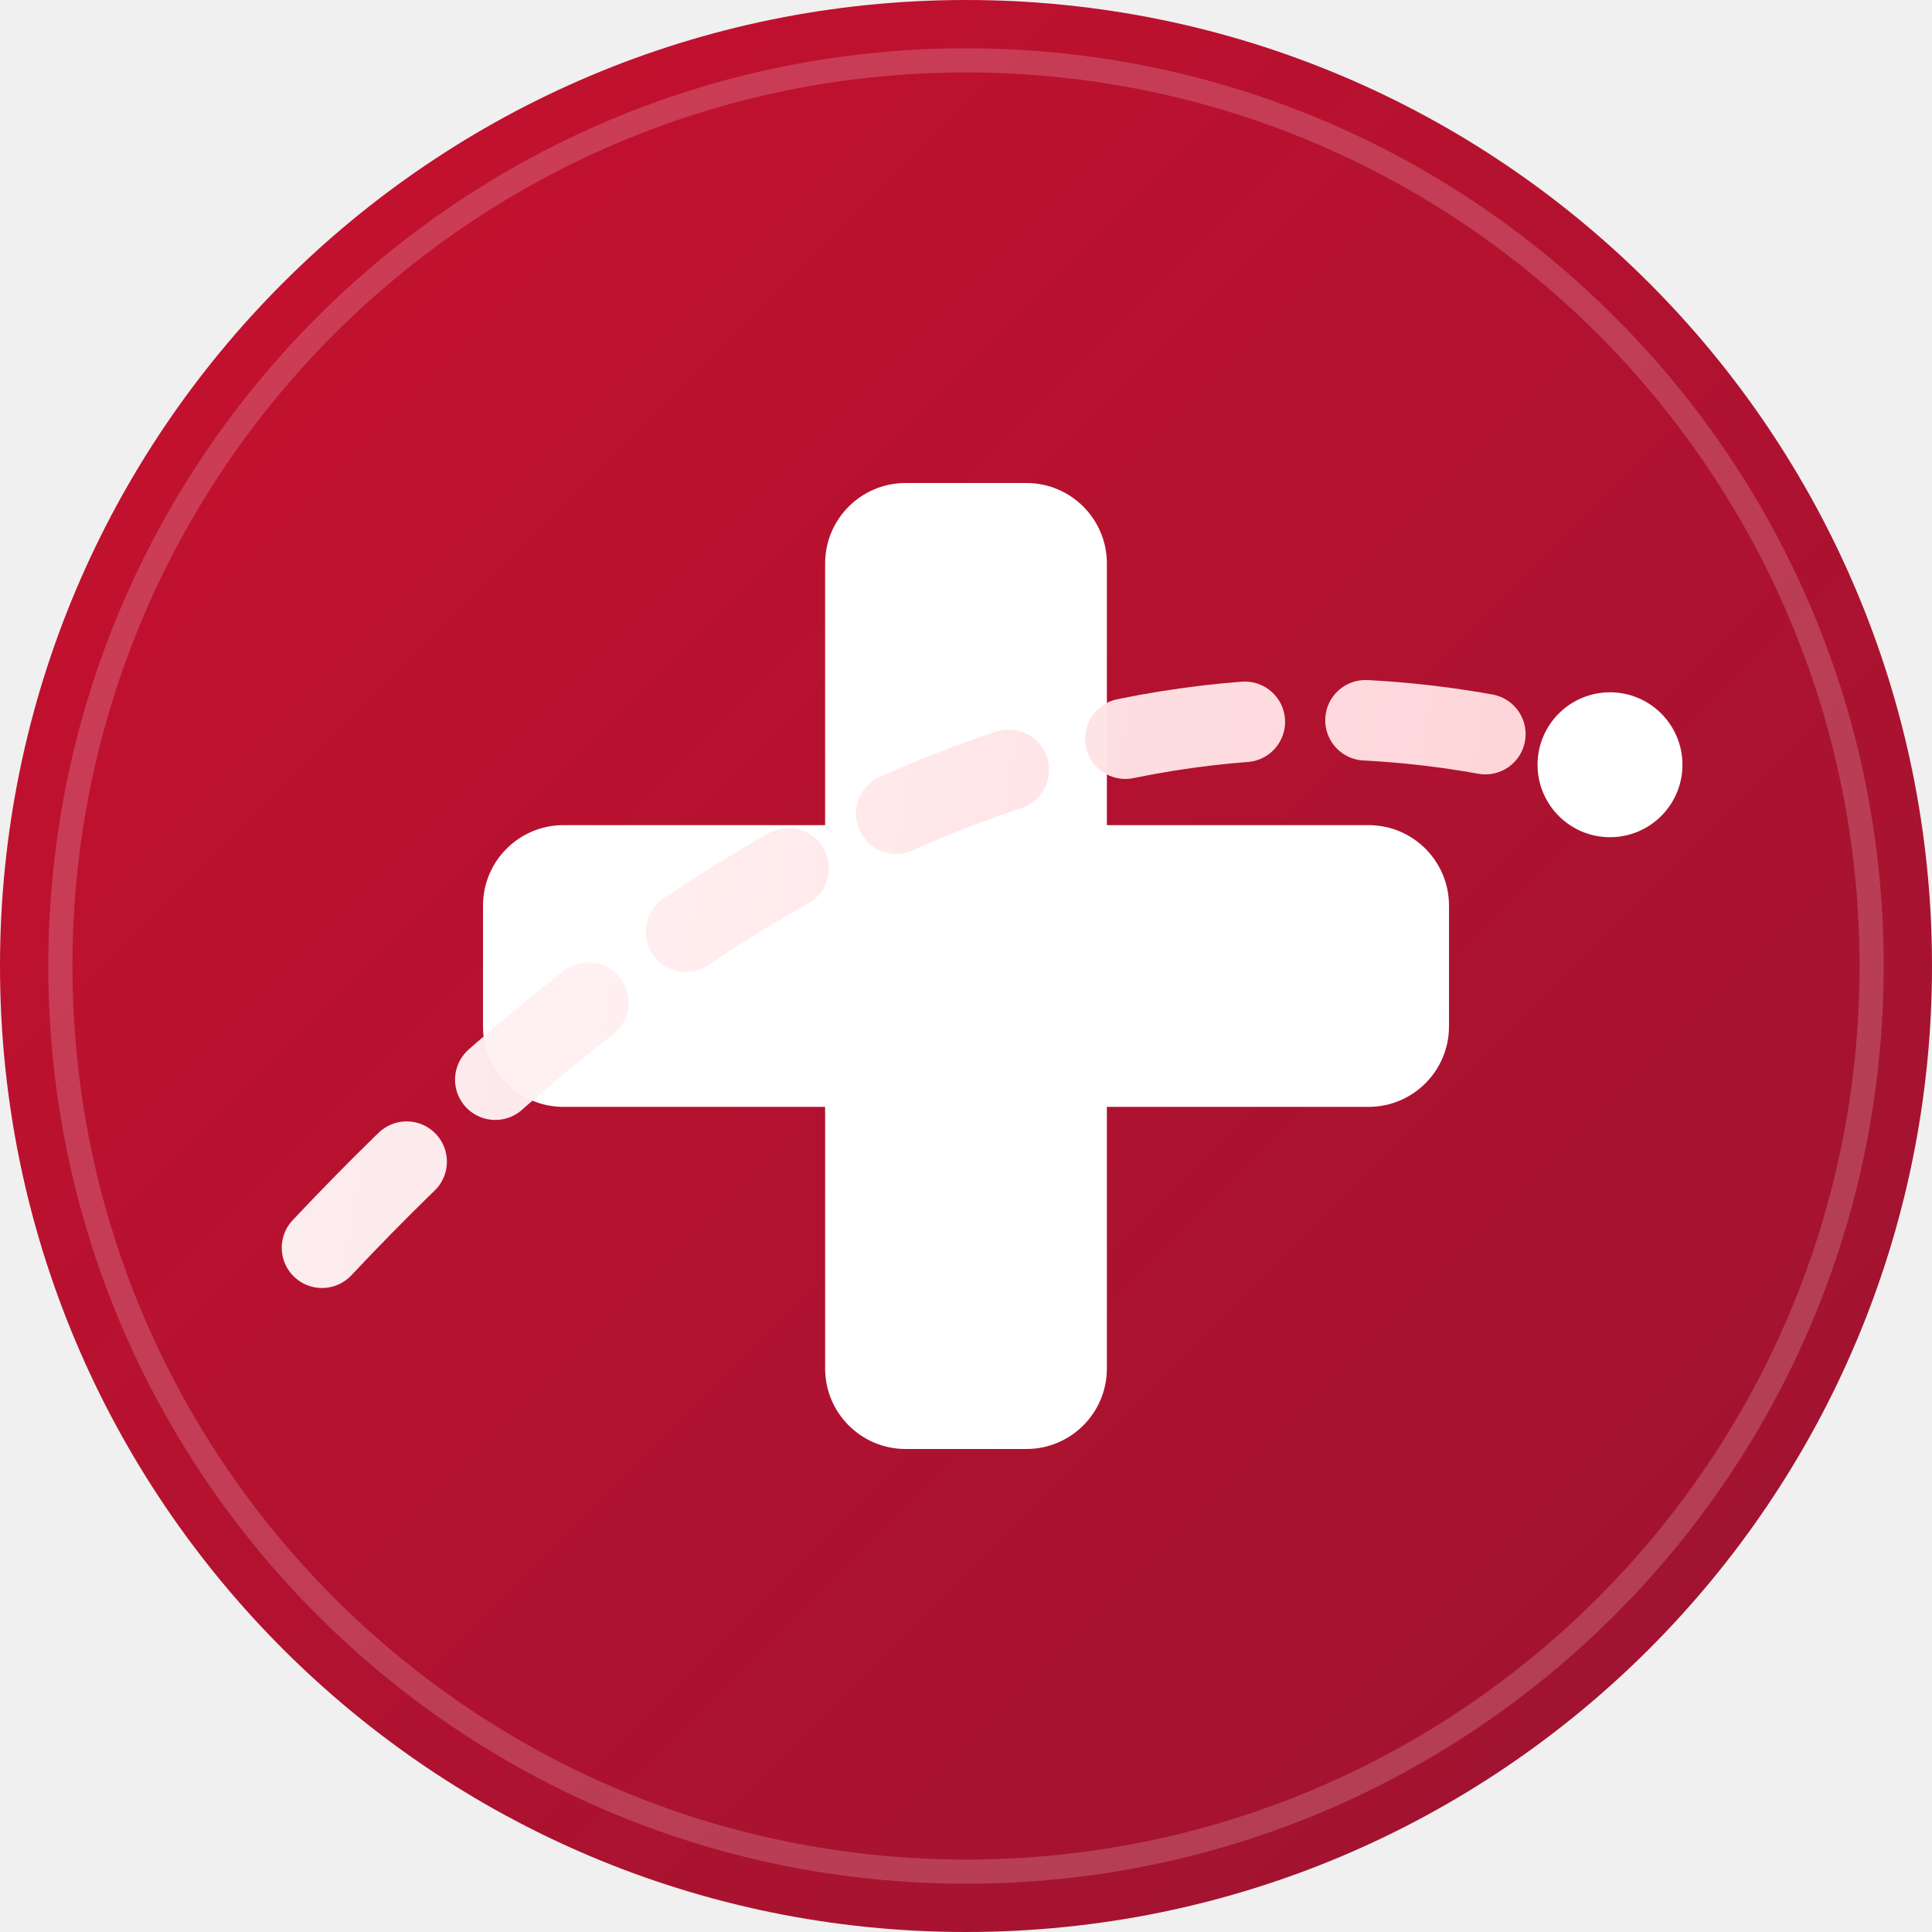
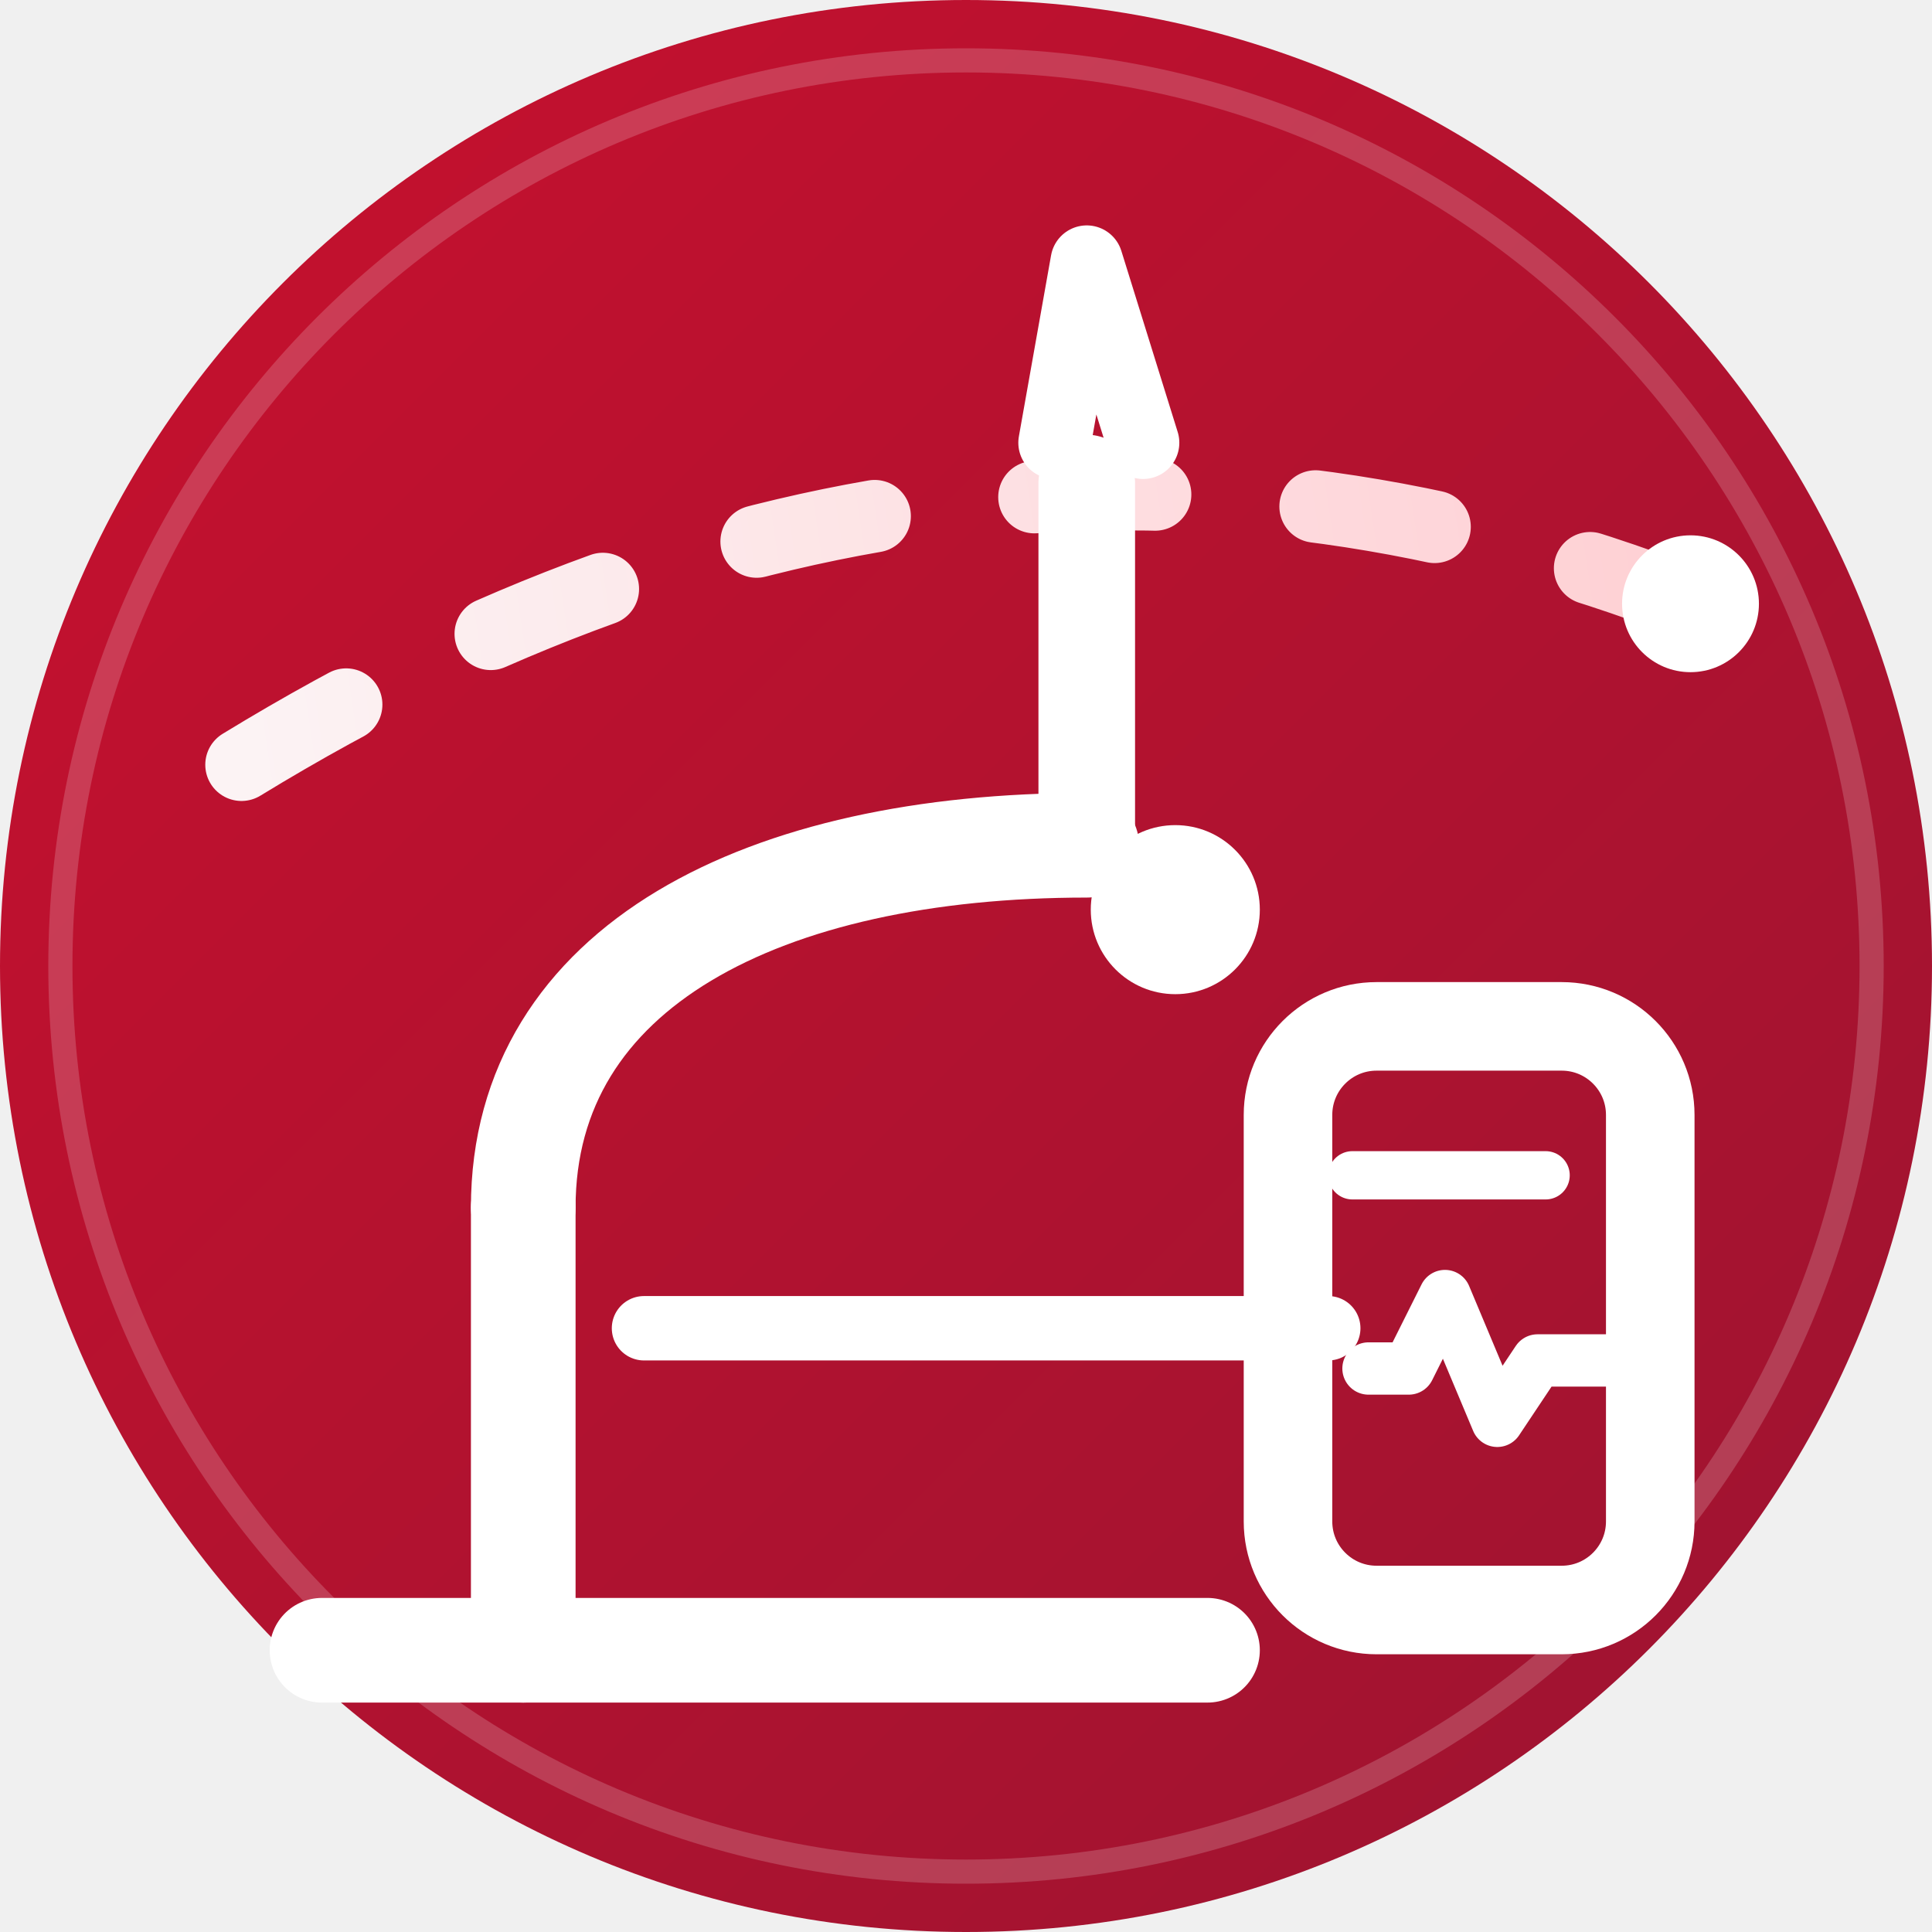
<svg xmlns="http://www.w3.org/2000/svg" viewBox="0 0 48 48" fill="none">
  <defs>
    <linearGradient id="bg" x1="0" y1="0" x2="48" y2="48" gradientUnits="userSpaceOnUse">
      <stop offset="0%" stop-color="#c8102e" />
      <stop offset="100%" stop-color="#9b1431" />
    </linearGradient>
-     <linearGradient id="arc" x1="0" y1="20" x2="48" y2="28" gradientUnits="userSpaceOnUse">
+     <linearGradient id="arc" x1="6" y1="20" x2="46" y2="14" gradientUnits="userSpaceOnUse">
      <stop offset="0%" stop-color="#ffffff" stop-opacity="0.95" />
      <stop offset="100%" stop-color="#ffccd0" />
    </linearGradient>
  </defs>
  <circle cx="24" cy="24" r="24" fill="url(#bg)" />
  <circle cx="24" cy="24" r="22.5" stroke="#fff" stroke-width="0.6" stroke-opacity="0.18" fill="none" />
-   <rect x="20.5" y="12" width="7" height="24" rx="2" fill="#fff" />
-   <rect x="12" y="20.5" width="24" height="7" rx="2" fill="#fff" />
-   <path d="M 8 31 Q 24 14 40 19" stroke="url(#arc)" stroke-width="2" stroke-linecap="round" fill="none" stroke-dasharray="3 3" />
-   <circle cx="40" cy="19" r="1.8" fill="#fff" />
+   <path d="M6 19 Q 24 8 42 15" stroke="url(#arc)" stroke-width="1.8" stroke-linecap="round" fill="none" stroke-dasharray="3 4" />
+   <circle cx="42" cy="15" r="1.7" fill="#fff" />
+   <path d="M8 41h22" stroke="#fff" stroke-width="2.6" stroke-linecap="round" />
+   <path d="M13 41V30" stroke="#fff" stroke-width="2.6" stroke-linecap="round" />
+   <path d="M13 30c0-6 6-9 14-9" stroke="#fff" stroke-width="2.6" stroke-linecap="round" fill="none" />
+   <path d="M27 21V12" stroke="#fff" stroke-width="2.4" stroke-linecap="round" />
+   <path d="M26.2 11L27 6.5l1.4 4.5" stroke="#fff" stroke-width="1.8" stroke-linecap="round" stroke-linejoin="round" fill="none" />
+   <circle cx="29.2" cy="22.6" r="2.1" fill="#fff" />
+   <path d="M16 33h17" stroke="#fff" stroke-width="1.6" stroke-linecap="round" />
+   <rect x="32" y="25.5" width="9" height="14.5" rx="2.2" stroke="#fff" stroke-width="2.2" />
+   <path d="M33.6 29.2h4.8" stroke="#fff" stroke-width="1.2" stroke-linecap="round" />
+   <path d="M34 34h1l0.9-1.8 1.3 3.1 1-1.5h2" stroke="#fff" stroke-width="1.3" stroke-linecap="round" stroke-linejoin="round" fill="none" />
</svg>
